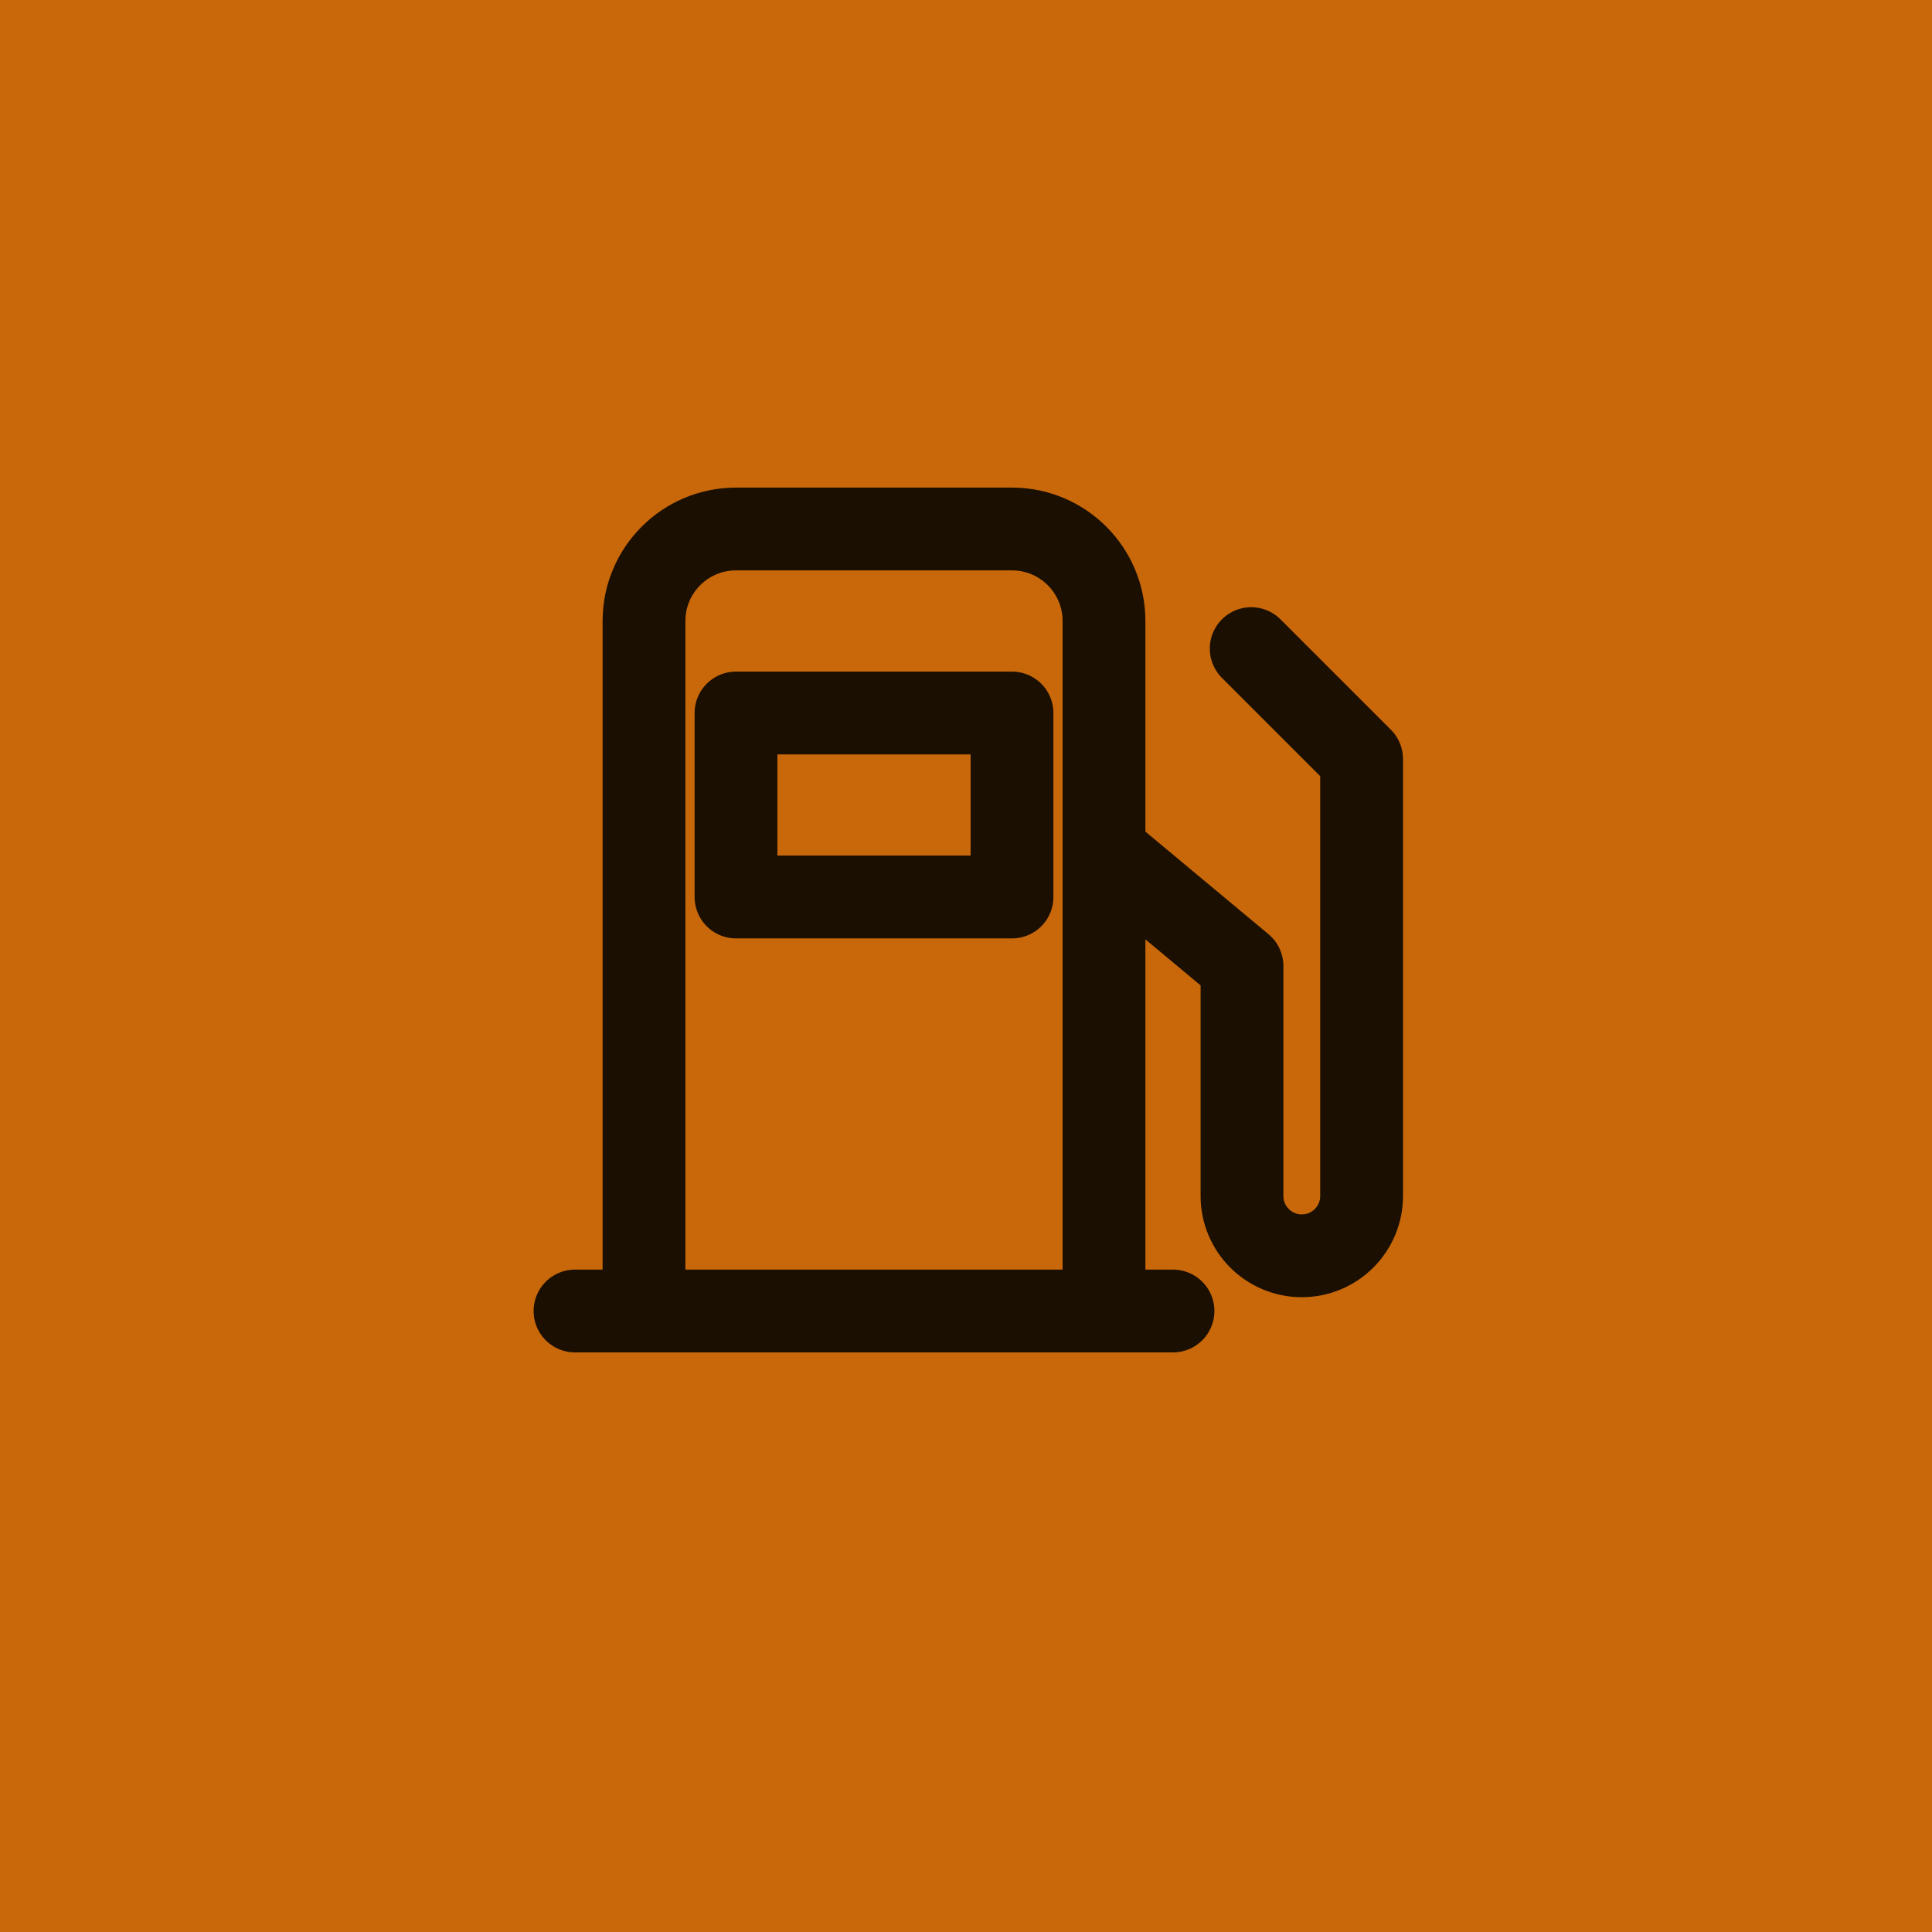
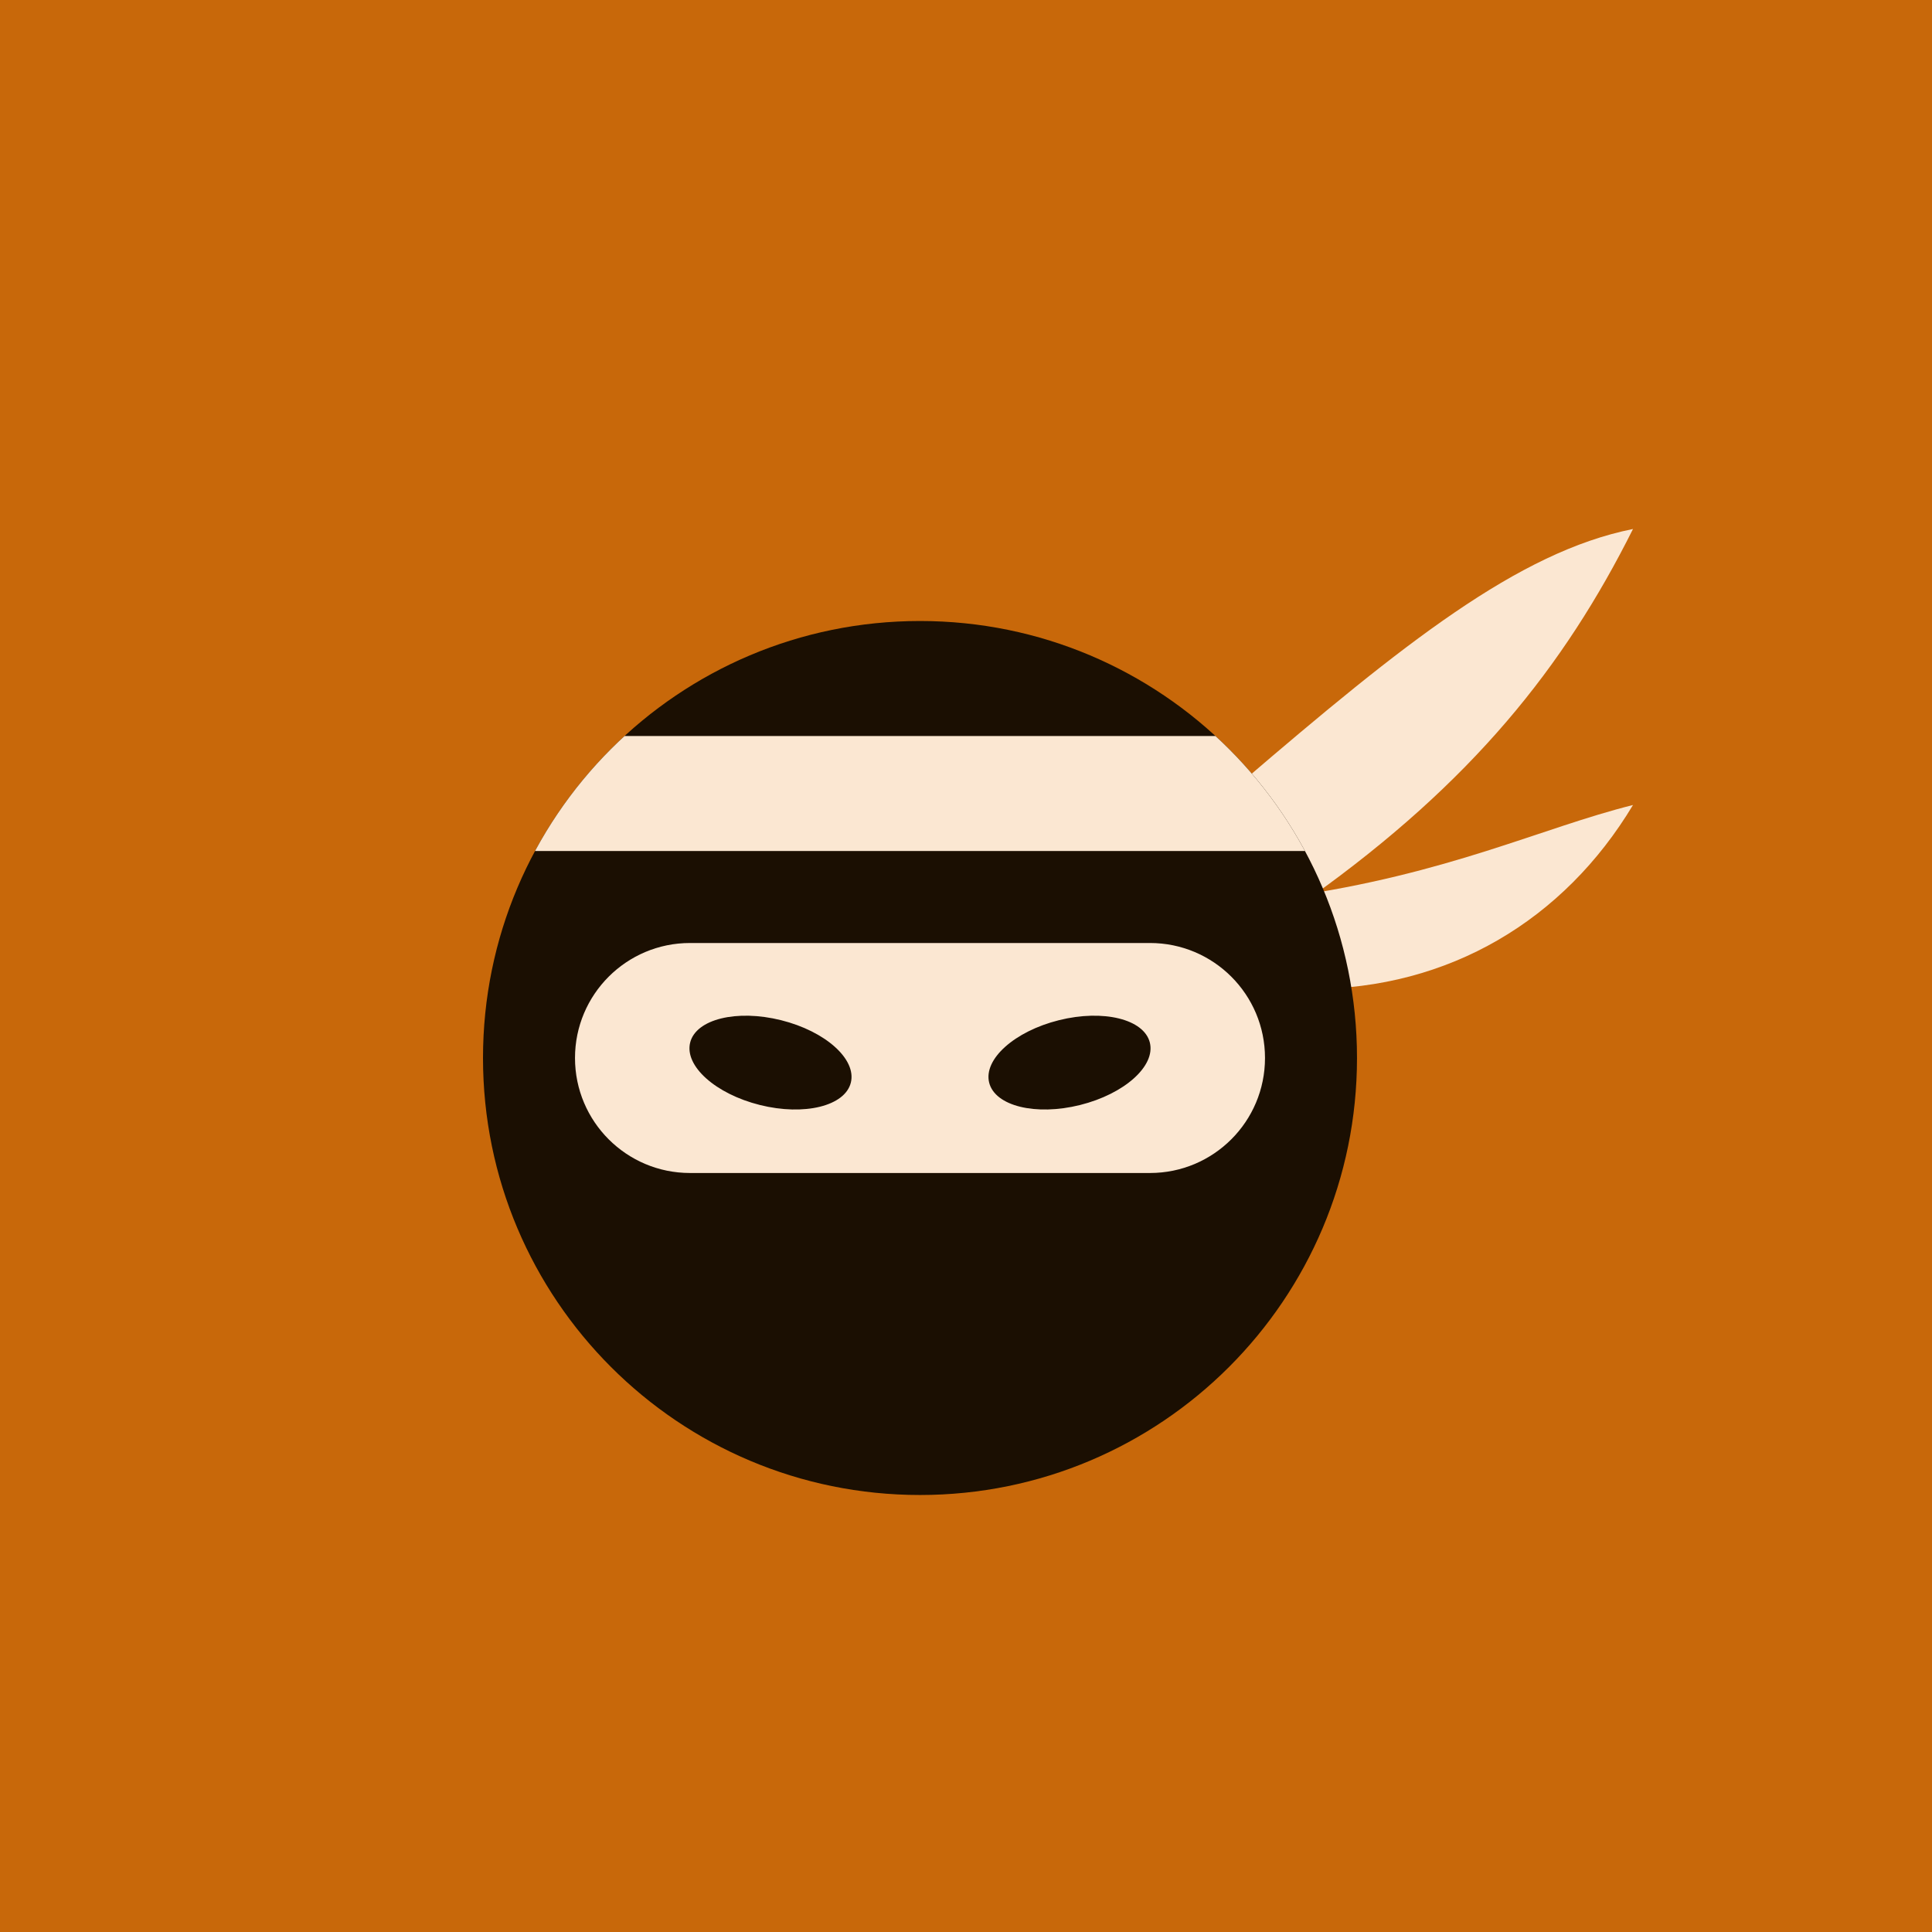
- <svg xmlns="http://www.w3.org/2000/svg" viewBox="-3 -3.5 42 42">
-   <rect x="-3" y="-3.5" width="42" height="42" fill="#C8680A" />
-   <path d="M11 25V10a2 2 0 0 1 2-2h6a2 2 0 0 1 2 2v15M9.5 25h13M13 12h6v4h-6zM21 15l3 2.5v5a1.3 1.3 0 0 0 2.6 0V13l-2.4-2.4" fill="none" stroke="#1B0F02" stroke-width="1.8" stroke-linecap="round" stroke-linejoin="round" />
+ <svg xmlns="http://www.w3.org/2000/svg" viewBox="-10 -10 84 84">
+   <defs>
+     <clipPath id="h">
+       <circle cx="30" cy="36" r="19" />
+     </clipPath>
+   </defs>
+   <rect x="-10" y="-10" width="84" height="84" fill="#C8680A" />
+   <path d="M44 24C51 18 56 14 61 13C58 19 54 24 47 29Z" fill="#FBE7D2" />
+   <path d="M46 29C53 28 57 26 61 25C58 30 53 33 47 33Z" fill="#FBE7D2" />
+   <circle cx="30" cy="36" r="19" fill="#1B0F02" />
+   <g clip-path="url(#h)">
+     <rect x="8" y="22" width="44" height="5" fill="#FBE7D2" />
+   </g>
+   <rect x="15" y="31" width="30" height="10" rx="5" fill="#FBE7D2" />
+   <ellipse cx="23.5" cy="36.2" rx="3.6" ry="1.9" transform="rotate(14 23.5 36.2)" fill="#1B0F02" />
+   <ellipse cx="36.5" cy="36.2" rx="3.6" ry="1.9" transform="rotate(-14 36.5 36.2)" fill="#1B0F02" />
</svg>
